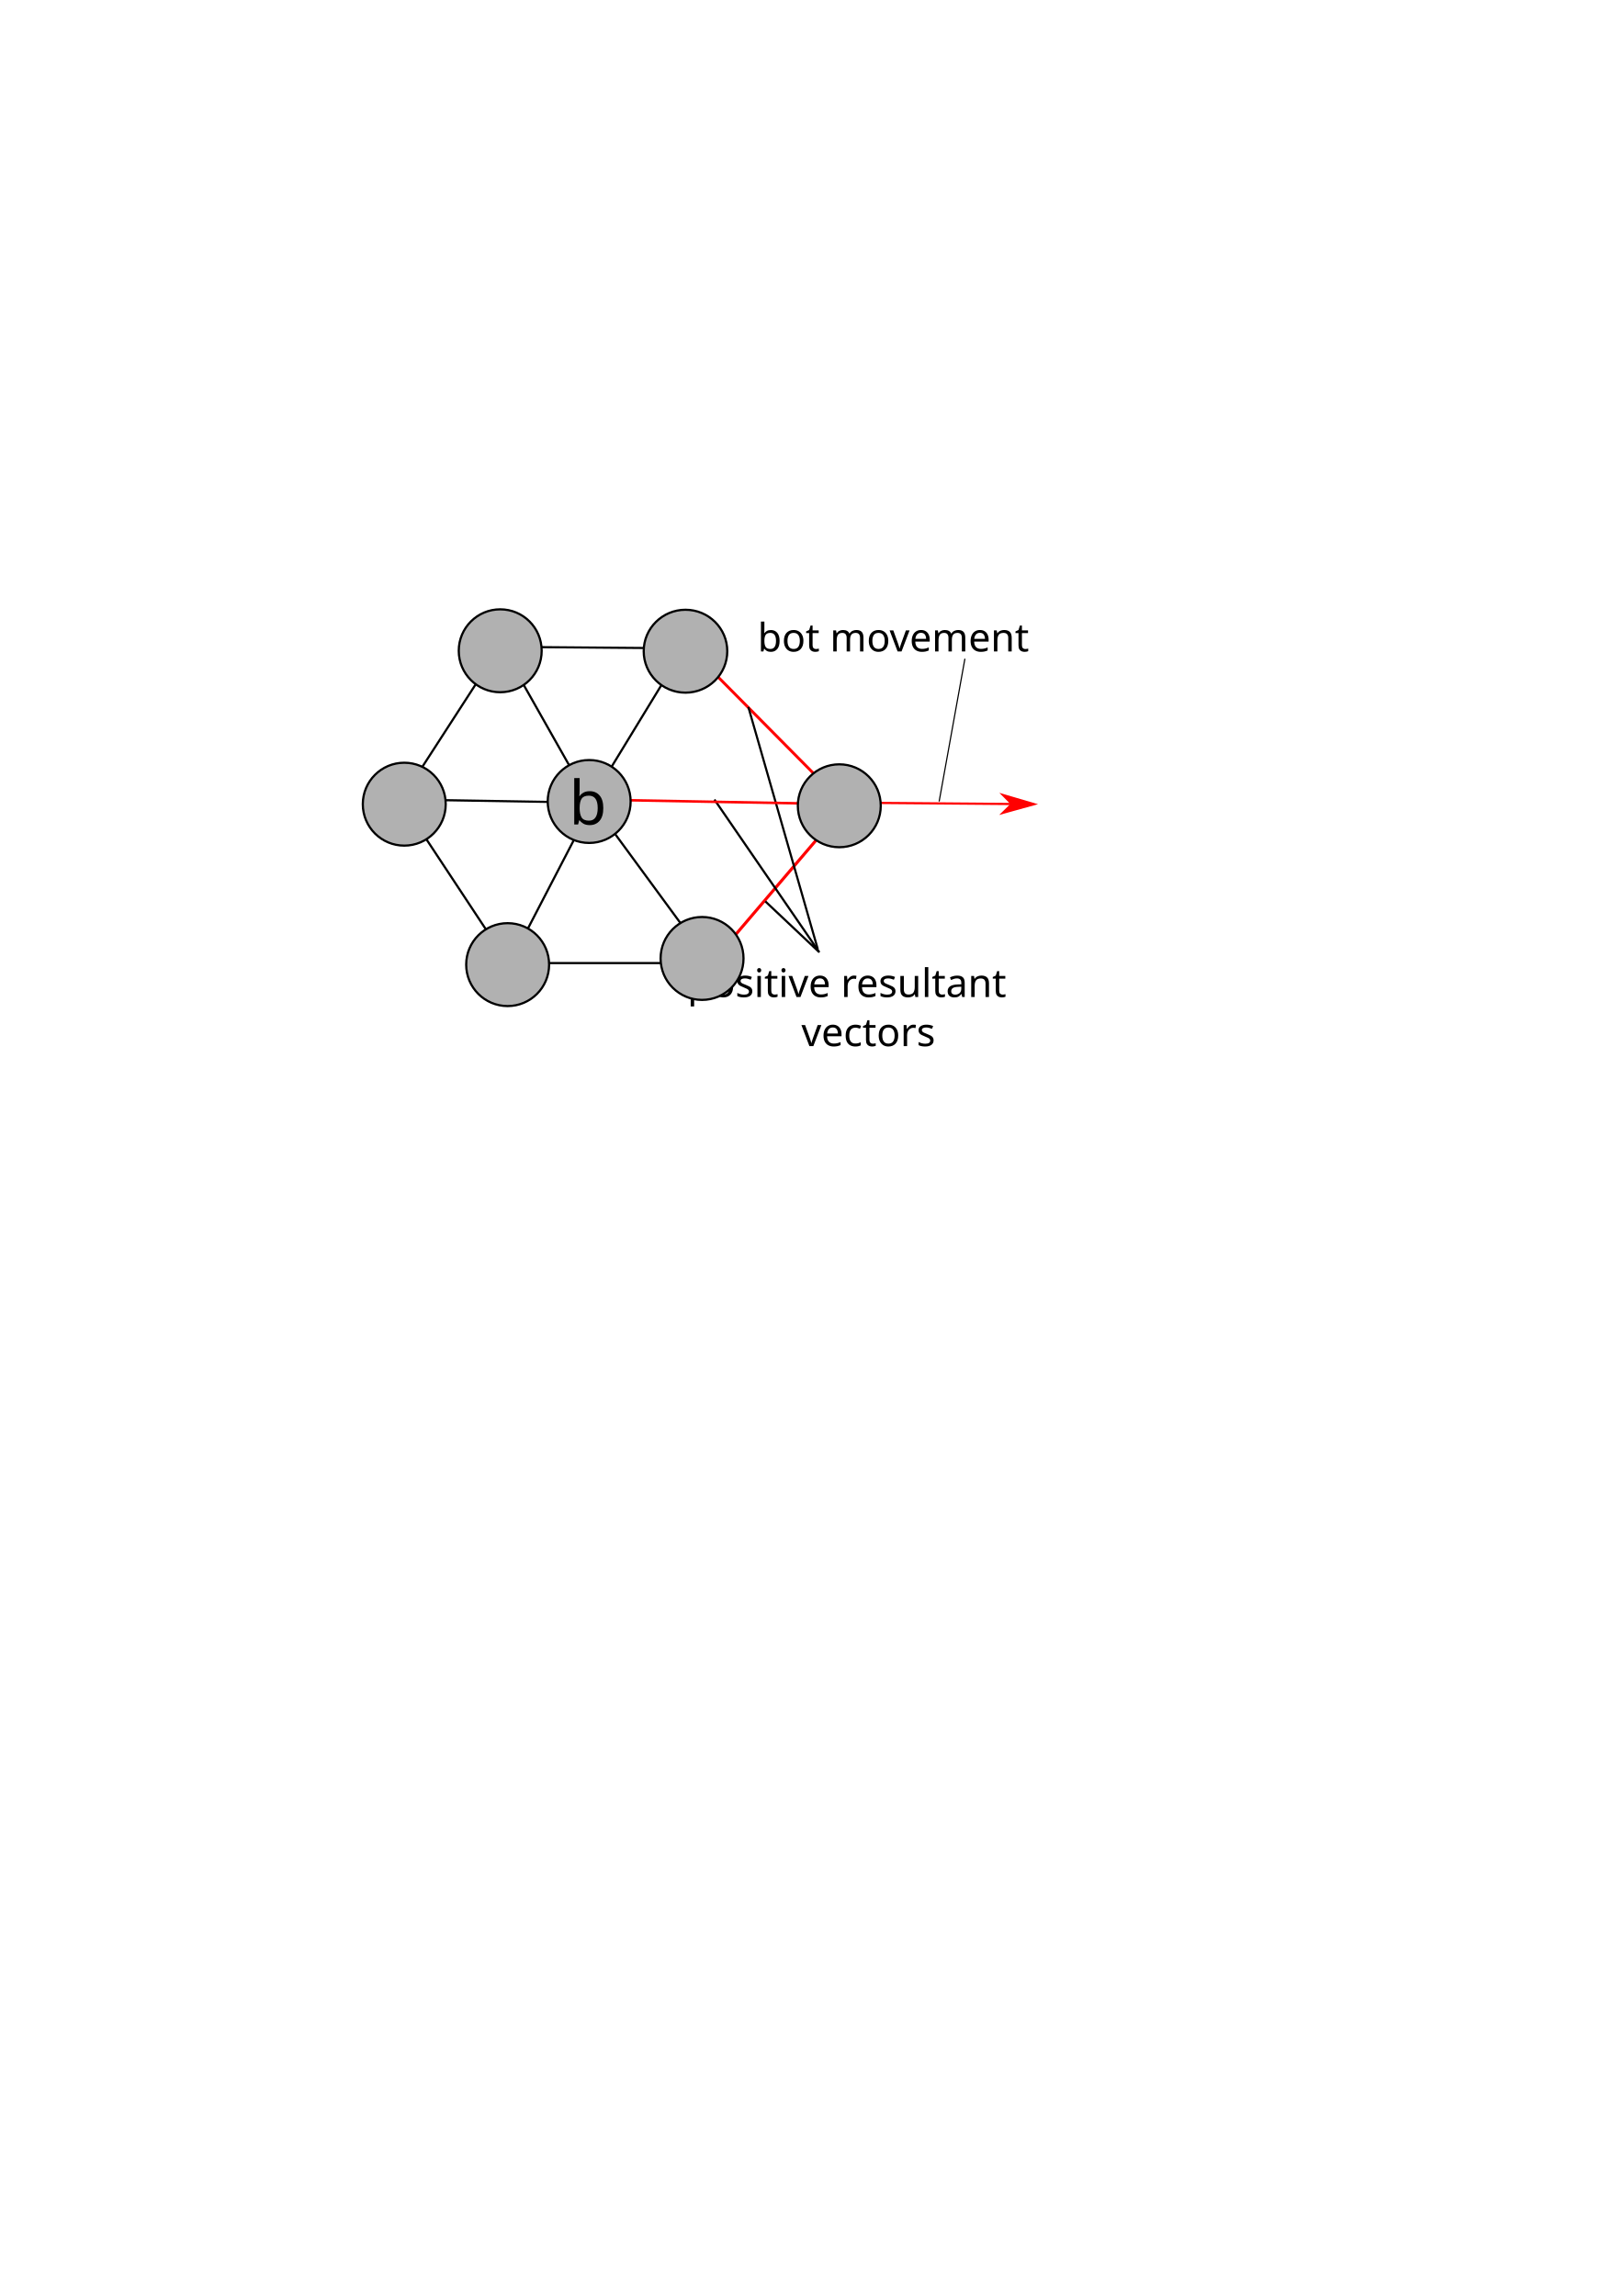
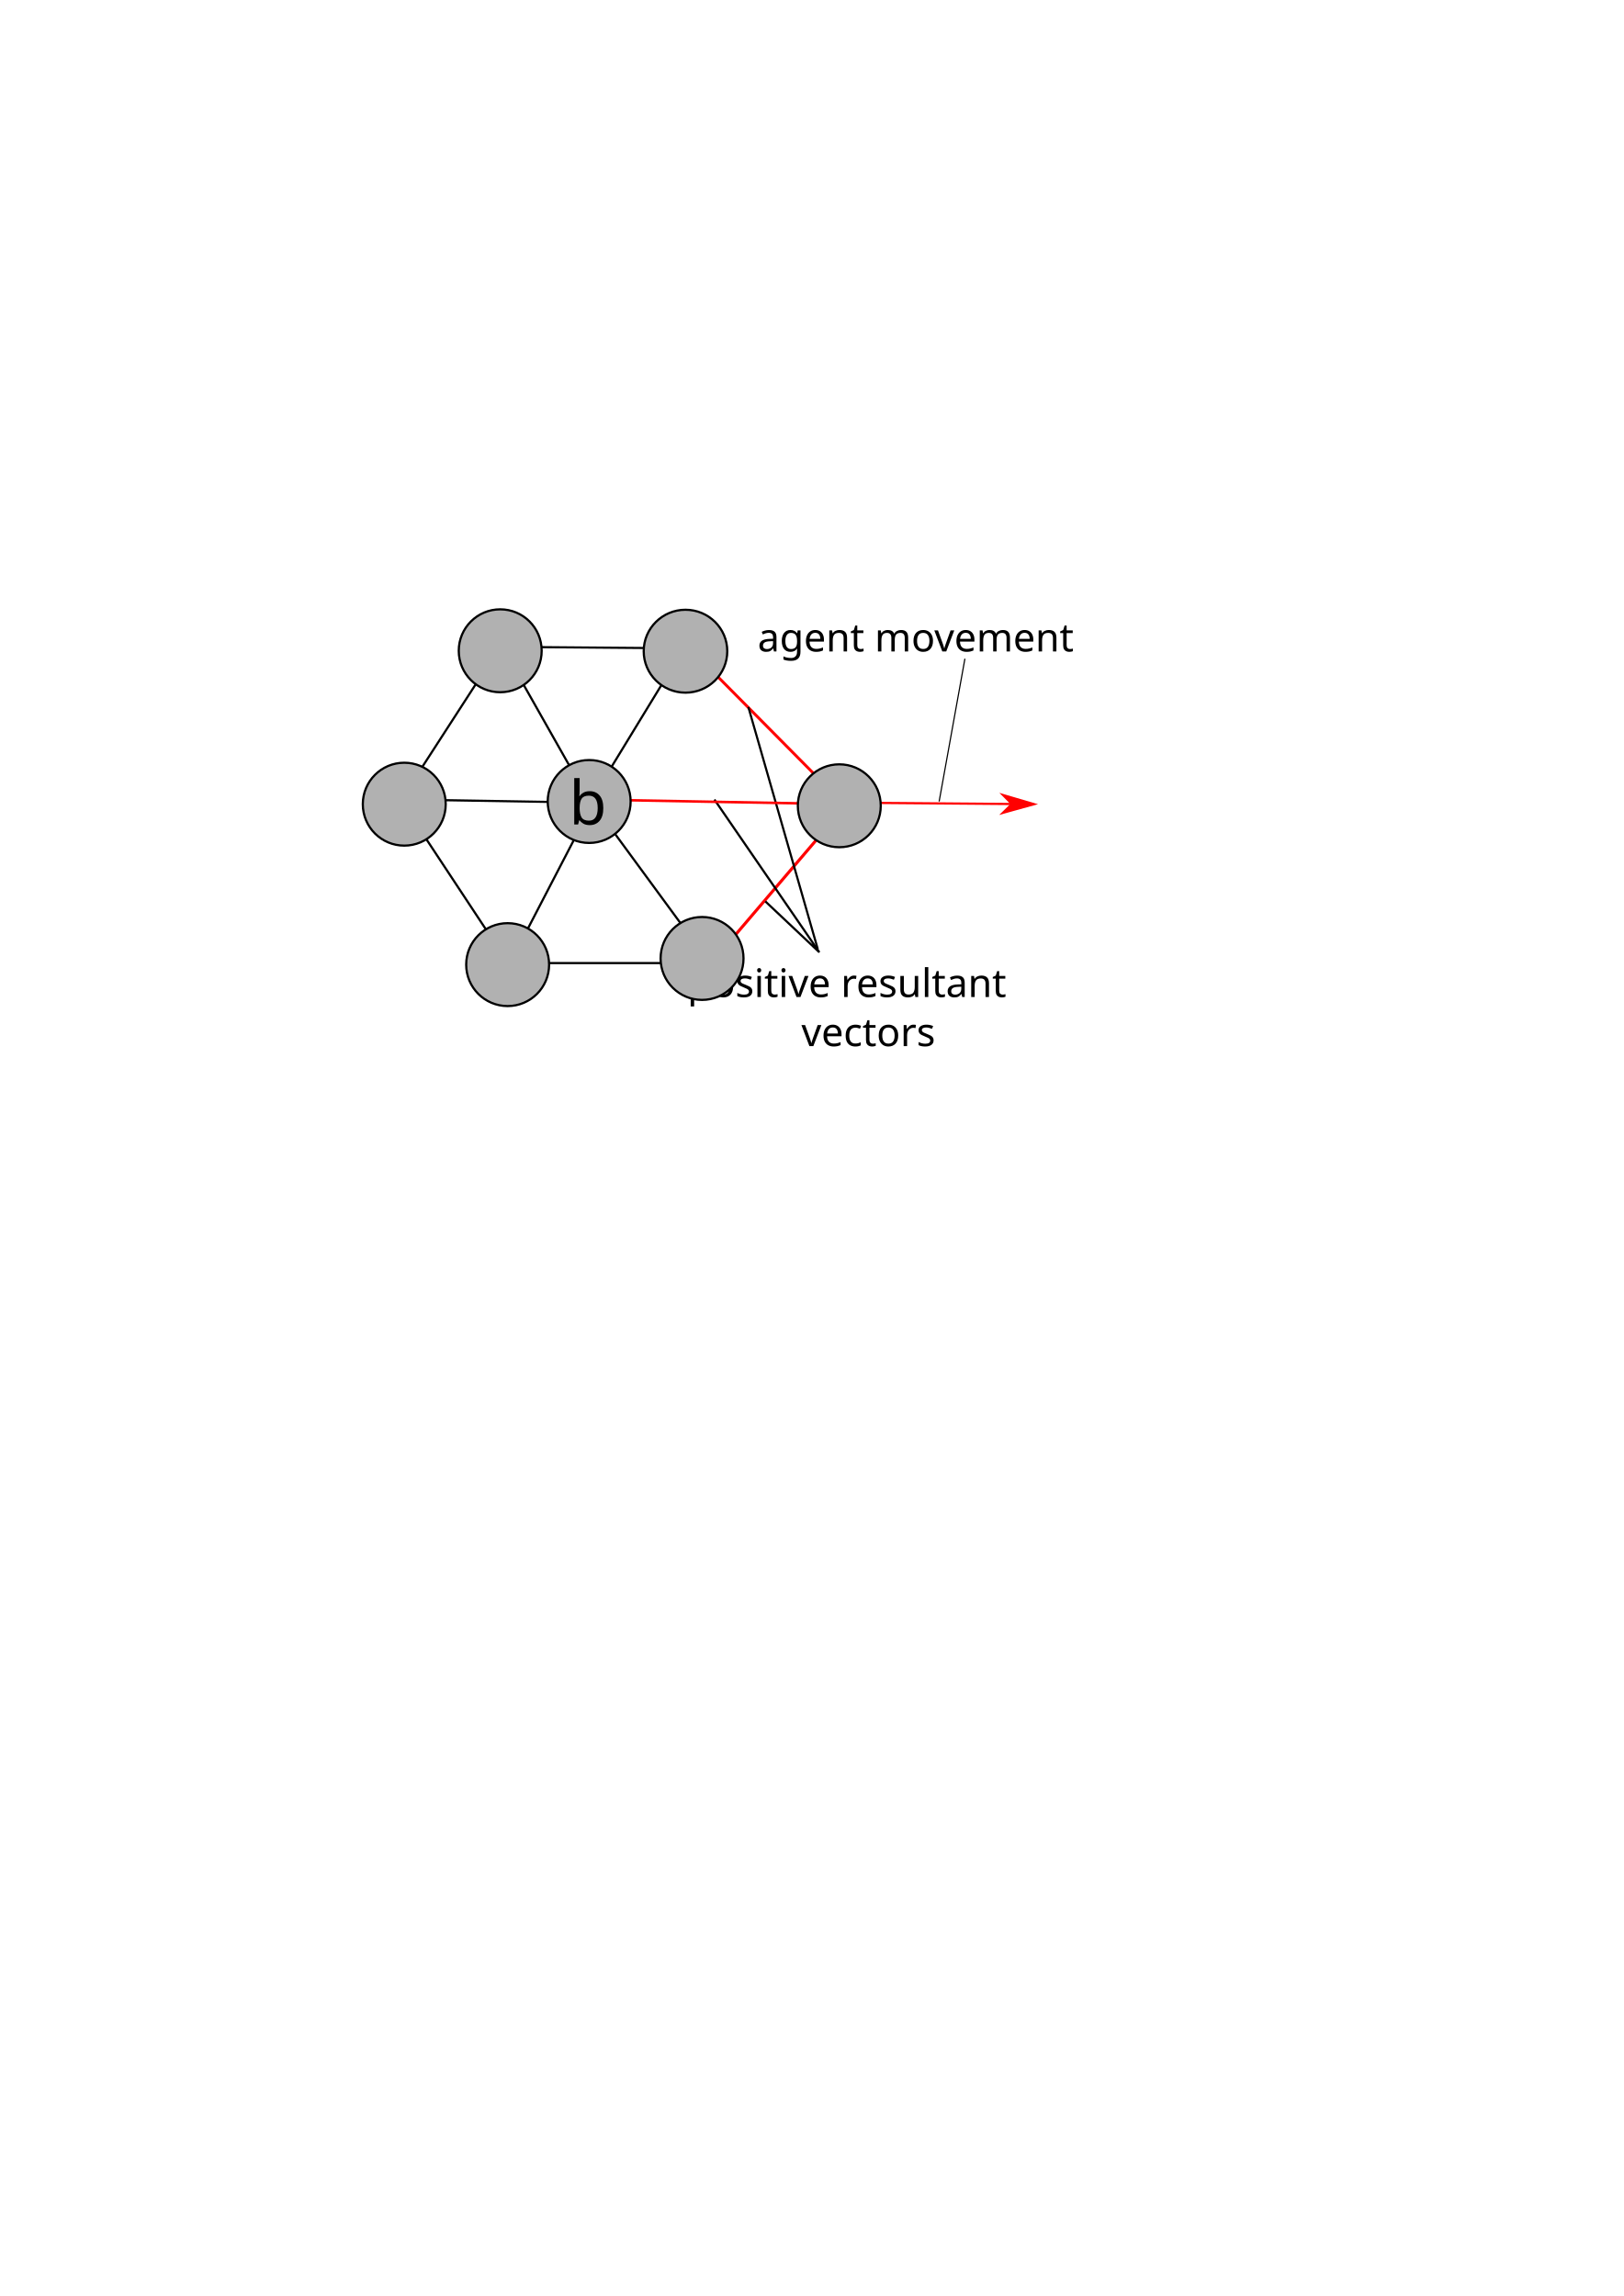
<svg xmlns="http://www.w3.org/2000/svg" width="744.094" height="1052.362" id="svg2" version="1.1">
  <defs id="defs4">
    <marker style="overflow:visible;" id="Arrow1Send" refX="0.0" refY="0.0" orient="auto">
      <path transform="scale(0.2) rotate(180) translate(6,0)" style="fill-rule:evenodd;stroke:#000000;stroke-width:1.0pt;" d="M 0.0,0.0 L 5.0,-5.0 L -12.5,0.0 L 5.0,5.0 L 0.0,0.0 z " id="path3908" />
    </marker>
    <marker style="overflow:visible;" id="Arrow1Lend" refX="0.0" refY="0.0" orient="auto">
      <path transform="scale(0.8) rotate(180) translate(12.5,0)" style="fill-rule:evenodd;stroke:#000000;stroke-width:1.0pt;" d="M 0.0,0.0 L 5.0,-5.0 L -12.5,0.0 L 5.0,5.0 L 0.0,0.0 z " id="path3798" />
    </marker>
    <marker style="overflow:visible" id="Arrow1Lstart" refX="0.0" refY="0.0" orient="auto">
      <path transform="scale(0.8) translate(12.5,0)" style="fill-rule:evenodd;stroke:#000000;stroke-width:1.0pt" d="M 0.0,0.0 L 5.0,-5.0 L -12.5,0.0 L 5.0,5.0 L 0.0,0.0 z " id="path3795" />
    </marker>
    <marker style="overflow:visible" id="Arrow1Lend-4" refX="0" refY="0" orient="auto">
      <path transform="matrix(-0.8,0,0,-0.8,-10,0)" style="fill-rule:evenodd;stroke:#000000;stroke-width:1pt" d="M 0,0 5,-5 -12.5,0 5,5 0,0 z" id="path3798-5" />
    </marker>
    <marker style="overflow:visible" id="Arrow1Lend-4P" refX="0" refY="0" orient="auto">
      <path transform="matrix(-0.8,0,0,-0.8,-10,0)" style="stroke:#ff0000;stroke-width:1pt;fill:#ff0000;fill-rule:evenodd" d="M 0,0 5,-5 -12.5,0 5,5 0,0 z" id="path3873" />
    </marker>
  </defs>
  <g id="layer1">
    <path id="path3036" d="M 270.115,367.176 230.517,297.172" style="fill:none;stroke:#000000;stroke-width:1px;stroke-linecap:butt;stroke-linejoin:miter;stroke-opacity:1;marker-start:none;marker-mid:none;marker-end:none" />
    <path id="path4770" d="m 270.822,367.883 -84.853,-1.414" style="fill:none;stroke:#000000;stroke-width:1px;stroke-linecap:butt;stroke-linejoin:miter;stroke-opacity:1;marker-start:none;marker-end:none" />
    <path id="path5148" d="m 229.103,296.465 -45.255,70.004" style="fill:none;stroke:#000000;stroke-width:1px;stroke-linecap:butt;stroke-linejoin:miter;stroke-opacity:1;marker-start:none;marker-end:none" />
    <path id="path5716" d="m 229.103,296.465 85.56,0.707" style="fill:none;stroke:#000000;stroke-width:1px;stroke-linecap:butt;stroke-linejoin:miter;stroke-opacity:1;marker-start:none;marker-end:none" />
    <path id="path6472" d="m 315.524,296.62 71.109,71.816" style="fill:#ff0000;stroke:#ff0000;stroke-width:1.309px;stroke-linecap:butt;stroke-linejoin:miter;stroke-opacity:1;marker-start:none;marker-end:none;fill-opacity:1" />
    <path id="path6850" d="m 271.529,365.762 43.134,-70.711" style="fill:none;stroke:#000000;stroke-width:1px;stroke-linecap:butt;stroke-linejoin:miter;stroke-opacity:1;marker-start:none;marker-end:none" />
    <path id="path7228" d="m 234.052,441.422 91.217,0" style="fill:none;stroke:#000000;stroke-width:1px;stroke-linecap:butt;stroke-linejoin:miter;stroke-opacity:1;marker-start:none;marker-end:none" />
    <path id="path7606" d="m 183.848,367.176 49.497,74.953" style="fill:none;stroke:#000000;stroke-width:1px;stroke-linecap:butt;stroke-linejoin:miter;stroke-opacity:1;marker-start:none;marker-end:none" />
    <path id="path7984" d="m 272.236,367.176 -38.891,74.953" style="fill:none;stroke:#000000;stroke-width:1px;stroke-linecap:butt;stroke-linejoin:miter;stroke-opacity:1;marker-start:none;marker-end:none" />
    <path id="path8362" d="M 325.269,441.422 270.822,367.176" style="fill:none;stroke:#000000;stroke-width:1px;stroke-linecap:butt;stroke-linejoin:miter;stroke-opacity:1;marker-start:none;marker-end:none" />
    <path id="path8740" d="m 387.303,369.488 -61.136,71.742" style="fill:#ff0000;stroke:#ff0000;stroke-width:1.382px;stroke-linecap:butt;stroke-linejoin:miter;stroke-opacity:1;marker-start:none;marker-end:none;fill-opacity:1" />
    <path id="path9209" d="m 385.373,367.883 88.388,0.707" style="stroke-linejoin:miter;marker-end:url(#Arrow1Lend-4P);stroke-opacity:1;fill-opacity:1;stroke:#ff0000;stroke-linecap:butt;stroke-width:1px;fill:#ff0000" />
    <text id="text9399" y="298.586" x="347.189" style="font-style:normal;font-weight:normal;font-size:40px;line-height:125%;font-family:Sans;letter-spacing:0px;word-spacing:0px;fill:#000000;fill-opacity:1;stroke:none" xml:space="preserve">
-       <tspan style="font-size:18px" y="298.586" x="347.189" id="tspan9401">bot movement</tspan>
+       <tspan style="font-size:18px" y="298.586" x="347.189" id="tspan9401">agent movement</tspan>
    </text>
    <path id="path9403" d="m 442.191,301.927 -11.813,65.443" style="fill:none;stroke:#000000;stroke-width:0.536px;stroke-linecap:butt;stroke-linejoin:miter;stroke-opacity:1" />
    <text id="text9405" y="456.978" x="423.955" style="font-style:normal;font-weight:normal;font-size:40px;line-height:125%;font-family:Sans;text-align:center;letter-spacing:0px;word-spacing:0px;text-anchor:middle;fill:#000000;fill-opacity:1;stroke:none" xml:space="preserve">
      <tspan id="tspan9022" style="font-size:18px;text-align:center;text-anchor:middle" y="456.978" x="426.82">positive resultant </tspan>
      <tspan id="tspan3043" style="font-size:18px;text-align:center;text-anchor:middle" y="479.478" x="423.955">vectors</tspan>
    </text>
    <path id="path9409" d="m 350.725,413.138 24.749,23.335 -48.083,-70.004 48.083,70.004" style="fill:none;stroke:#000000;stroke-width:1px;stroke-linecap:butt;stroke-linejoin:miter;stroke-opacity:1" />
    <path id="path9411" d="M 374.776,435.067 342.938,324.033" style="fill:none;stroke:#000000;stroke-width:0.982px;stroke-linecap:butt;stroke-linejoin:miter;stroke-opacity:1" />
    <path transform="translate(33.23402,21.92031)" d="m 215,276.362 a 19,19 0 1 1 -38,0 19,19 0 1 1 38,0 z" id="path2987" style="fill:#b1b1b1;fill-opacity:1;fill-rule:evenodd;stroke:#000000;stroke-width:1px;stroke-linecap:butt;stroke-linejoin:miter;stroke-opacity:1" />
    <path id="path6094" d="M 386.82,368.59 270.115,366.469" style="fill:#ff0000;stroke:#ff0000;stroke-width:1.158px;stroke-linecap:butt;stroke-linejoin:miter;stroke-opacity:1;marker-start:none;marker-end:none;fill-opacity:1" />
    <path d="m 215,276.362 a 19,19 0 1 1 -38,0 19,19 0 1 1 38,0 z" id="path2987-0" style="fill:#b1b1b1;fill-opacity:1;fill-rule:evenodd;stroke:#000000;stroke-width:1px;stroke-linecap:butt;stroke-linejoin:miter;stroke-opacity:1" transform="matrix(-1.00771,0,0,1,511.649,22.11627)" />
    <path d="m 215,276.362 a 19,19 0 1 1 -38,0 19,19 0 1 1 38,0 z" id="path2987-4" style="fill:#b1b1b1;fill-opacity:1;fill-rule:evenodd;stroke:#000000;stroke-width:1px;stroke-linecap:butt;stroke-linejoin:miter;stroke-opacity:1" transform="translate(188.6239,92.96194)" />
    <path d="m 215,276.362 a 19,19 0 1 1 -38,0 19,19 0 1 1 38,0 z" id="path2987-2" style="fill:#b1b1b1;fill-opacity:1;fill-rule:evenodd;stroke:#000000;stroke-width:1px;stroke-linecap:butt;stroke-linejoin:miter;stroke-opacity:1" transform="translate(74,91)" />
    <path transform="translate(-10.73803,92.22776)" d="m 215,276.362 a 19,19 0 1 1 -38,0 19,19 0 1 1 38,0 z" id="path2987-08" style="fill:#b1b1b1;fill-opacity:1;fill-rule:evenodd;stroke:#000000;stroke-width:1px;stroke-linecap:butt;stroke-linejoin:miter;stroke-opacity:1" />
    <path transform="translate(36.63812,165.7669)" d="m 215,276.362 a 19,19 0 1 1 -38,0 19,19 0 1 1 38,0 z" id="path2987-5" style="fill:#b1b1b1;fill-opacity:1;fill-rule:evenodd;stroke:#000000;stroke-width:1px;stroke-linecap:butt;stroke-linejoin:miter;stroke-opacity:1" />
    <path transform="translate(125.7336,162.9384)" d="m 215,276.362 a 19,19 0 1 1 -38,0 19,19 0 1 1 38,0 z" id="path2987-8" style="fill:#b1b1b1;fill-opacity:1;fill-rule:evenodd;stroke:#000000;stroke-width:1px;stroke-linecap:butt;stroke-linejoin:miter;stroke-opacity:1" />
    <text id="text3083" y="377.906" x="260.787" style="font-size:40px;font-style:normal;font-weight:normal;line-height:125%;letter-spacing:0px;word-spacing:0px;fill:#000000;fill-opacity:1;stroke:none;font-family:Sans;-inkscape-font-specification:Sans" xml:space="preserve">
      <tspan style="font-size:28px;font-style:normal;-inkscape-font-specification:Sans" y="377.906" x="260.787" id="tspan3085">b</tspan>
    </text>
  </g>
</svg>
